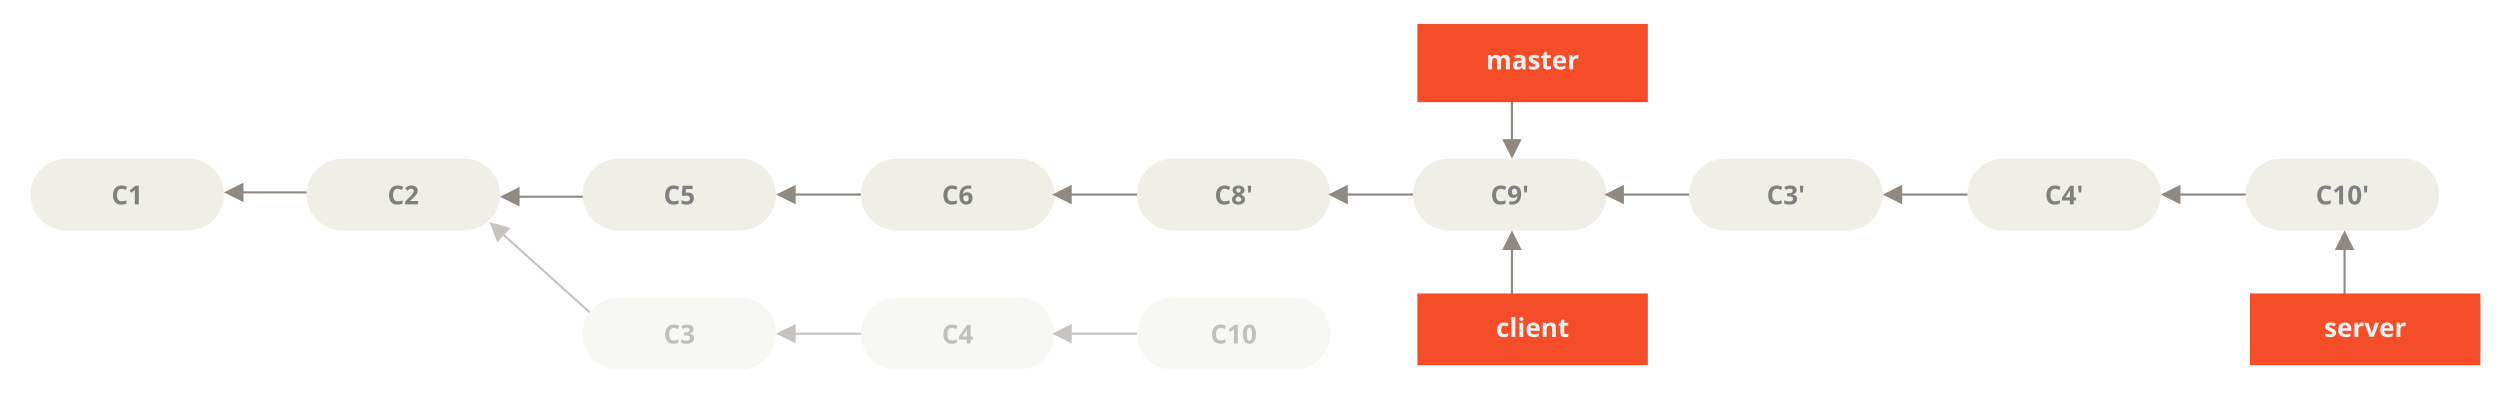
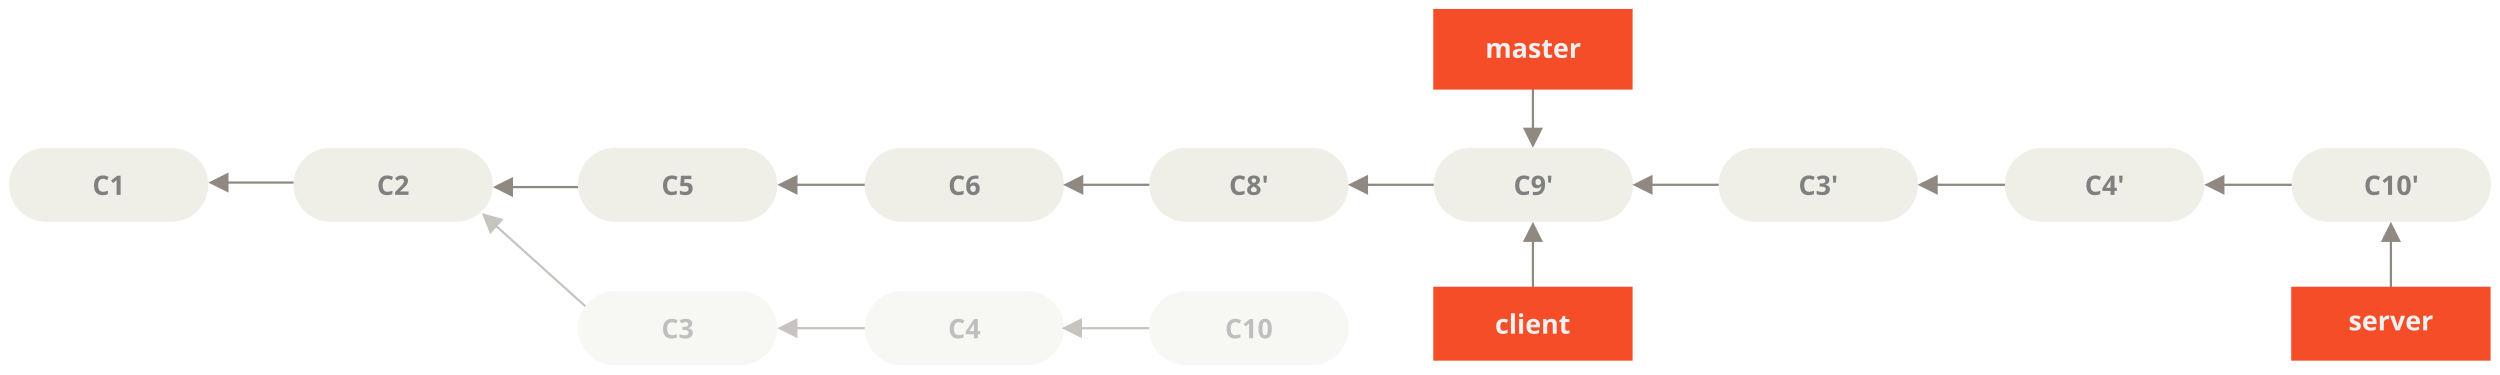
- <svg xmlns="http://www.w3.org/2000/svg" width="1150px" height="186px" viewBox="0 0 1150 186" version="1.1">
-   <g id="03---Interesting-Rebase-4" stroke="none" stroke-width="1" fill="none" fill-rule="evenodd">
-     <g id="brown" transform="translate(14, 73)">
-       <rect id="Rectangle-1" fill="#EFEFE7" fill-rule="evenodd" x="0" y="0" width="89" height="33" rx="16.5" />
-       <text stroke="none" font-family="Source Code Pro" font-size="12px" font-weight="700" fill="#979797" fill-opacity="1" text-anchor="middle" id="C6">
-         <tspan fill="#808080" x="44.5" y="21" fill-opacity="1">C1</tspan>
+ <svg xmlns="http://www.w3.org/2000/svg" id="svg4401" version="1.1" viewBox="0 0 1116 167">
+   <g id="g4653" transform="translate(-10,-7)">
+     <g id="brown" transform="translate(14,73)" style="fill-rule:evenodd;fill:none">
+       <rect id="Rectangle-1" width="89" height="33" rx="16.5" ry="16.5" style="fill-rule:evenodd;fill:#efefe7" />
+       <text id="C6" font-size="12px" font-weight="700" style="fill:#979797;font-family:'Source Code Pro';font-size:12px;font-weight:700;text-anchor:middle">
+         <tspan id="tspan4256" x="44.5" y="21" style="fill:gray">C1</tspan>
      </text>
    </g>
-     <g id="Line-+-brown-2" transform="translate(103, 73)">
-       <path id="Line" d="M9,15 L44,15 L44,16 L9,16 L9,20 L0,15.5 L9,11 L9,15 Z" fill="#8F8981" fill-rule="nonzero" />
-       <g id="brown" transform="translate(38, 0)">
-         <rect id="Rectangle-1" fill="#EFEFE7" fill-rule="evenodd" x="0" y="0" width="89" height="33" rx="16.5" />
-         <text stroke="none" font-family="Source Code Pro" font-size="12px" font-weight="700" fill="#979797" fill-opacity="1" text-anchor="middle" id="C6">
-           <tspan fill="#808080" x="44.5" y="21" fill-opacity="1">C2</tspan>
+     <g id="Line-+-brown-2" transform="translate(103,73)" style="fill-rule:evenodd;fill:none">
+       <path id="Line" d="m9 15h35v1h-35v4l-9-4.5 9-4.5z" style="fill-rule:nonzero;fill:#8f8981" />
+       <g id="g4267" transform="translate(38)">
+         <rect id="rect4261" width="89" height="33" rx="16.5" ry="16.5" style="fill-rule:evenodd;fill:#efefe7" />
+         <text id="text4265" font-size="12px" font-weight="700" style="fill:#979797;font-family:'Source Code Pro';font-size:12px;font-weight:700;text-anchor:middle">
+           <tspan id="tspan4263" x="44.5" y="21" style="fill:gray">C2</tspan>
        </text>
      </g>
    </g>
-     <g id="Line-2-+-brown-3" transform="translate(230, 73)">
-       <path id="Line-2" d="M9,17 L44,17 L44,18 L9,18 L9,22 L0,17.5 L9,13 L9,17 Z" fill="#8F8981" fill-rule="nonzero" />
-       <g id="brown" transform="translate(38, 0)">
-         <rect id="Rectangle-1" fill="#EFEFE7" fill-rule="evenodd" x="0" y="0" width="89" height="33" rx="16.5" />
-         <text stroke="none" font-family="Source Code Pro" font-size="12px" font-weight="700" fill="#979797" fill-opacity="1" text-anchor="middle" id="C6">
-           <tspan fill="#808080" x="44.5" y="21" fill-opacity="1">C5</tspan>
+     <g id="Line-2-+-brown-3" transform="translate(230,73)" style="fill-rule:evenodd;fill:none">
+       <path id="Line-2" d="m9 17h35v1h-35v4l-9-4.5 9-4.5z" style="fill-rule:nonzero;fill:#8f8981" />
+       <g id="g4277" transform="translate(38)">
+         <rect id="rect4271" width="89" height="33" rx="16.5" ry="16.5" style="fill-rule:evenodd;fill:#efefe7" />
+         <text id="text4275" font-size="12px" font-weight="700" style="fill:#979797;font-family:'Source Code Pro';font-size:12px;font-weight:700;text-anchor:middle">
+           <tspan id="tspan4273" x="44.5" y="21" style="fill:gray">C5</tspan>
        </text>
      </g>
    </g>
-     <g id="Line-7-+-ref-3" transform="translate(652, 11)">
-       <path id="Line-7" d="M43,53 L43,21 L44,21 L44,53 L48,53 L43.5,62 L39,53 L43,53 Z" fill="#8F8981" fill-rule="nonzero" />
-       <g id="ref">
-         <rect id="Rectangle-2" fill="#F44D27" fill-rule="evenodd" x="0" y="0" width="106" height="36" />
-         <text stroke="none" font-family="Source Code Pro" font-size="12px" font-weight="700" fill="#979797" fill-opacity="1" text-anchor="middle" id="master">
-           <tspan fill="#f0f0f0" x="53" y="20.909" fill-opacity="1">master</tspan>
+     <g id="g4514">
+       <path id="Line-7" transform="translate(650.8,11)" d="m43 53v-32h1v32h4l-4.5 9-4.5-9z" style="fill:#8f8981" />
+       <g id="g4507">
+         <rect id="Rectangle-2" transform="matrix(.83962 0 0 1 649.8 11)" width="106" height="36" style="fill-rule:evenodd;fill:#f44d27" />
+         <text id="master" transform="translate(641.4 11.907)" font-size="12px" font-weight="700" style="fill-rule:evenodd;fill:#979797;font-family:'Source Code Pro';font-size:12px;font-weight:700;text-anchor:middle">
+           <tspan id="tspan4282" x="53" y="20.909" style="fill:#f0f0f0">master</tspan>
        </text>
      </g>
    </g>
-     <g id="Line-6-+-brown-4" transform="translate(357, 73)">
-       <path id="Line-6" d="M9,16 L44,16 L44,17 L9,17 L9,21 L0,16.5 L9,12 L9,16 Z" fill="#8F8981" fill-rule="nonzero" />
-       <g id="brown" transform="translate(39, 0)">
-         <rect id="Rectangle-1" fill="#EFEFE7" fill-rule="evenodd" x="0" y="0" width="89" height="33" rx="16.5" />
-         <text stroke="none" font-family="Source Code Pro" font-size="12px" font-weight="700" fill="#979797" fill-opacity="1" text-anchor="middle" id="C6">
-           <tspan fill="#808080" x="44.5" y="21" fill-opacity="1">C6</tspan>
+     <g id="Line-6-+-brown-4" transform="translate(357,73)" style="fill-rule:evenodd;fill:none">
+       <path id="Line-6" d="m9 16h35v1h-35v4l-9-4.5 9-4.5z" style="fill-rule:nonzero;fill:#8f8981" />
+       <g id="g4294" transform="translate(39)">
+         <rect id="rect4288" width="89" height="33" rx="16.5" ry="16.5" style="fill-rule:evenodd;fill:#efefe7" />
+         <text id="text4292" font-size="12px" font-weight="700" style="fill:#979797;font-family:'Source Code Pro';font-size:12px;font-weight:700;text-anchor:middle">
+           <tspan id="tspan4290" x="44.5" y="21" style="fill:gray">C6</tspan>
        </text>
      </g>
    </g>
-     <g id="Line-6-+-brown-5" transform="translate(484, 73)">
-       <path id="Line-6" d="M9,16 L44,16 L44,17 L9,17 L9,21 L0,16.5 L9,12 L9,16 Z" fill="#8F8981" fill-rule="nonzero" />
-       <g id="brown" transform="translate(39, 0)">
-         <rect id="Rectangle-1" fill="#EFEFE7" fill-rule="evenodd" x="0" y="0" width="89" height="33" rx="16.5" />
-         <text stroke="none" font-family="Source Code Pro" font-size="12px" font-weight="700" fill="#979797" fill-opacity="1" text-anchor="middle" id="C6">
-           <tspan fill="#808080" x="44.5" y="21" fill-opacity="1">C8'</tspan>
+     <path id="path4297" transform="translate(484.6,73)" d="m9 16h35v1h-35v4l-9-4.5 9-4.5z" style="fill:#8f8981" />
+     <g id="g4305" transform="translate(523,73)" style="fill-rule:evenodd;fill:none">
+       <rect id="rect4299" width="89" height="33" rx="16.5" ry="16.5" style="fill-rule:evenodd;fill:#efefe7" />
+       <text id="text4303" font-size="12px" font-weight="700" style="fill:#979797;font-family:'Source Code Pro';font-size:12px;font-weight:700;text-anchor:middle">
+         <tspan id="tspan4301" x="44.5" y="21" style="fill:gray">C8'</tspan>
+       </text>
+     </g>
+     <path id="Line-12" transform="translate(.7)" d="m620 89h35v1h-35v4l-9-4.5 9-4.5z" style="fill:#8f8981" />
+     <g id="g4315" transform="translate(650,73)" style="fill-rule:evenodd;fill:none">
+       <rect id="rect4309" width="89" height="33" rx="16.5" ry="16.5" style="fill-rule:evenodd;fill:#efefe7" />
+       <text id="text4313" font-size="12px" font-weight="700" style="fill:#979797;font-family:'Source Code Pro';font-size:12px;font-weight:700;text-anchor:middle">
+         <tspan id="tspan4311" x="44.5" y="21" style="fill:gray">C9'</tspan>
+       </text>
+     </g>
+     <path id="path4317" transform="translate(738.7,73)" d="m9 16h35v1h-35v4l-9-4.5 9-4.5z" style="fill:#8f8981" />
+     <g id="g4325" transform="translate(777.2,73)" style="fill-rule:evenodd;fill:none">
+       <rect id="rect4319" width="89" height="33" rx="16.5" ry="16.5" style="fill-rule:evenodd;fill:#efefe7" />
+       <text id="text4323" font-size="12px" font-weight="700" style="fill:#979797;font-family:'Source Code Pro';font-size:12px;font-weight:700;text-anchor:middle">
+         <tspan id="tspan4321" x="44.5" y="21" style="fill:gray">C3'</tspan>
+       </text>
+     </g>
+     <g id="Line-6-+-brown-8" transform="translate(866,73)" style="fill-rule:evenodd;fill:none">
+       <path id="path4328" d="m9 16h35v1h-35v4l-9-4.5 9-4.5z" style="fill-rule:nonzero;fill:#8f8981" />
+       <g id="g4336" transform="translate(39)">
+         <rect id="rect4330" width="89" height="33" rx="16.5" ry="16.5" style="fill-rule:evenodd;fill:#efefe7" />
+         <text id="text4334" font-size="12px" font-weight="700" style="fill:#979797;font-family:'Source Code Pro';font-size:12px;font-weight:700;text-anchor:middle">
+           <tspan id="tspan4332" x="44.5" y="21" style="fill:gray">C4'</tspan>
        </text>
      </g>
    </g>
-     <path id="Line-12" d="M620,89 L655,89 L655,90 L620,90 L620,94 L611,89.5 L620,85 L620,89 Z" fill="#8F8981" fill-rule="nonzero" />
-     <g id="brown" transform="translate(650, 73)">
-       <rect id="Rectangle-1" fill="#EFEFE7" fill-rule="evenodd" x="0" y="0" width="89" height="33" rx="16.5" />
-       <text stroke="none" font-family="Source Code Pro" font-size="12px" font-weight="700" fill="#979797" fill-opacity="1" text-anchor="middle" id="C6">
-         <tspan fill="#808080" x="44.5" y="21" fill-opacity="1">C9'</tspan>
+     <path id="path4339" d="m1003 89h35v1h-35v4l-9-4.5 9-4.5z" style="fill:#8f8981" />
+     <g id="g4347" transform="translate(1033,73)" style="fill-rule:evenodd;fill:none">
+       <rect id="rect4341" width="89" height="33" rx="16.5" ry="16.5" style="fill-rule:evenodd;fill:#efefe7" />
+       <text id="text4345" font-size="12px" font-weight="700" style="fill:#979797;font-family:'Source Code Pro';font-size:12px;font-weight:700;text-anchor:middle">
+         <tspan id="tspan4343" x="44.5" y="21" style="fill:gray">C10'</tspan>
      </text>
    </g>
-     <g id="Line-6-+-brown-7" transform="translate(738, 73)">
-       <path id="Line-6" d="M9,16 L44,16 L44,17 L9,17 L9,21 L0,16.5 L9,12 L9,16 Z" fill="#8F8981" fill-rule="nonzero" />
-       <g id="brown" transform="translate(39, 0)">
-         <rect id="Rectangle-1" fill="#EFEFE7" fill-rule="evenodd" x="0" y="0" width="89" height="33" rx="16.5" />
-         <text stroke="none" font-family="Source Code Pro" font-size="12px" font-weight="700" fill="#979797" fill-opacity="1" text-anchor="middle" id="C6">
-           <tspan fill="#808080" x="44.5" y="21" fill-opacity="1">C3'</tspan>
+     <g id="Group" transform="translate(225,102)" style="fill-rule:evenodd;fill:none;opacity:.5">
+       <path id="Line-8" d="m7.152 5.815 44.054 39.648-.669.743-44.054-39.648-2.676 2.973-3.679-9.366 9.7 2.676z" style="fill-rule:nonzero;fill:#8f8981" />
+       <g id="g4356" transform="translate(43,35)">
+         <rect id="rect4350" width="89" height="33" rx="16.5" ry="16.5" style="fill-rule:evenodd;fill:#efefe7" />
+         <text id="text4354" font-size="12px" font-weight="700" style="fill:#979797;font-family:'Source Code Pro';font-size:12px;font-weight:700;text-anchor:middle">
+           <tspan id="tspan4352" x="44.5" y="21" style="fill:gray">C3</tspan>
+         </text>
+       </g>
+       <g id="Line-6-+-brown-6" transform="translate(132,35)">
+         <path id="path4358" d="m9 16h35v1h-35v4l-9-4.5 9-4.5z" style="fill-rule:nonzero;fill:#8f8981" />
+         <g id="g4366" transform="translate(39)">
+           <rect id="rect4360" width="89" height="33" rx="16.5" ry="16.5" style="fill-rule:evenodd;fill:#efefe7" />
+           <text id="text4364" font-size="12px" font-weight="700" style="fill:#979797;font-family:'Source Code Pro';font-size:12px;font-weight:700;text-anchor:middle">
+             <tspan id="tspan4362" x="44.5" y="21" style="fill:gray">C4</tspan>
+           </text>
+         </g>
+       </g>
+       <path id="Line-11" d="m268 51h35v1h-35v4l-9-4.5 9-4.5z" style="fill-rule:nonzero;fill:#8f8981" />
+       <g id="g4376" transform="translate(298,35)">
+         <rect id="rect4370" width="89" height="33" rx="16.5" ry="16.5" style="fill-rule:evenodd;fill:#efefe7" />
+         <text id="text4374" font-size="12px" font-weight="700" style="fill:#979797;font-family:'Source Code Pro';font-size:12px;font-weight:700;text-anchor:middle">
+           <tspan id="tspan4372" x="44.5" y="21" style="fill:gray">C10</tspan>
        </text>
      </g>
    </g>
-     <g id="Line-6-+-brown-8" transform="translate(866, 73)">
-       <path id="Line-6" d="M9,16 L44,16 L44,17 L9,17 L9,21 L0,16.5 L9,12 L9,16 Z" fill="#8F8981" fill-rule="nonzero" />
-       <g id="brown" transform="translate(39, 0)">
-         <rect id="Rectangle-1" fill="#EFEFE7" fill-rule="evenodd" x="0" y="0" width="89" height="33" rx="16.5" />
-         <text stroke="none" font-family="Source Code Pro" font-size="12px" font-weight="700" fill="#979797" fill-opacity="1" text-anchor="middle" id="C6">
-           <tspan fill="#808080" x="44.5" y="21" fill-opacity="1">C4'</tspan>
+     <g id="g4568">
+       <path id="Line-4" transform="translate(1033.8,106)" d="m44 9v35h-1v-35h-4l4.5-9 4.5 9z" style="fill:#8f8981" />
+       <g id="g4561">
+         <rect id="rect4380" transform="matrix(.83962 0 0 1 1032.8 135)" width="106" height="33" style="fill-rule:evenodd;fill:#f44d27" />
+         <text id="text4384" transform="translate(1024.3 134.48)" font-size="12px" font-weight="700" style="fill-rule:evenodd;fill:#979797;font-family:'Source Code Pro';font-size:12px;font-weight:700;text-anchor:middle">
+           <tspan id="tspan4382" x="53" y="20" style="fill:#f0f0f0">server</tspan>
        </text>
      </g>
    </g>
-     <path id="Line-6" d="M1003,89 L1038,89 L1038,90 L1003,90 L1003,94 L994,89.5 L1003,85 L1003,89 Z" fill="#8F8981" fill-rule="nonzero" />
-     <g id="brown" transform="translate(1033, 73)">
-       <rect id="Rectangle-1" fill="#EFEFE7" fill-rule="evenodd" x="0" y="0" width="89" height="33" rx="16.5" />
-       <text stroke="none" font-family="Source Code Pro" font-size="12px" font-weight="700" fill="#979797" fill-opacity="1" text-anchor="middle" id="C6">
-         <tspan fill="#808080" x="44.5" y="21" fill-opacity="1">C10'</tspan>
-       </text>
-     </g>
-     <g id="Group" opacity="0.5" transform="translate(225, 102)">
-       <path id="Line-8" d="M7.152,5.815 L51.206,45.463 L50.537,46.206 L6.484,6.558 L3.808,9.531 L0.128,0.166 L9.828,2.841 L7.152,5.815 Z" fill="#8F8981" fill-rule="nonzero" />
-       <g id="brown" transform="translate(43, 35)">
-         <rect id="Rectangle-1" fill="#EFEFE7" fill-rule="evenodd" x="0" y="0" width="89" height="33" rx="16.5" />
-         <text stroke="none" font-family="Source Code Pro" font-size="12px" font-weight="700" fill="#979797" fill-opacity="1" text-anchor="middle" id="C6">
-           <tspan fill="#808080" x="44.5" y="21" fill-opacity="1">C3</tspan>
-         </text>
-       </g>
-       <g id="Line-6-+-brown-6" transform="translate(132, 35)">
-         <path id="Line-6" d="M9,16 L44,16 L44,17 L9,17 L9,21 L0,16.5 L9,12 L9,16 Z" fill="#8F8981" fill-rule="nonzero" />
-         <g id="brown" transform="translate(39, 0)">
-           <rect id="Rectangle-1" fill="#EFEFE7" fill-rule="evenodd" x="0" y="0" width="89" height="33" rx="16.5" />
-           <text stroke="none" font-family="Source Code Pro" font-size="12px" font-weight="700" fill="#979797" fill-opacity="1" text-anchor="middle" id="C6">
-             <tspan fill="#808080" x="44.5" y="21" fill-opacity="1">C4</tspan>
-           </text>
-         </g>
-       </g>
-       <path id="Line-11" d="M268,51 L303,51 L303,52 L268,52 L268,56 L259,51.5 L268,47 L268,51 Z" fill="#8F8981" fill-rule="nonzero" />
-       <g id="brown" transform="translate(298, 35)">
-         <rect id="Rectangle-1" fill="#EFEFE7" fill-rule="evenodd" x="0" y="0" width="89" height="33" rx="16.5" />
-         <text stroke="none" font-family="Source Code Pro" font-size="12px" font-weight="700" fill="#979797" fill-opacity="1" text-anchor="middle" id="C6">
-           <tspan fill="#808080" x="44.5" y="21" fill-opacity="1">C10</tspan>
-         </text>
-       </g>
-     </g>
-     <g id="Line-4-+-ref-2" transform="translate(1035, 106)">
-       <path id="Line-4" d="M44,9 L44,44 L43,44 L43,9 L39,9 L43.5,0 L48,9 L44,9 Z" fill="#8F8981" fill-rule="nonzero" />
-       <g id="ref" transform="translate(0, 29)">
-         <rect id="Rectangle-2" fill="#F44D27" fill-rule="evenodd" x="0" y="0" width="106" height="33" />
-         <text stroke="none" font-family="Source Code Pro" font-size="12px" font-weight="700" fill="#979797" fill-opacity="1" text-anchor="middle" id="master">
-           <tspan fill="#f0f0f0" x="53" y="20" fill-opacity="1">server</tspan>
-         </text>
-       </g>
-     </g>
-     <g id="Line-4-+-ref-3" transform="translate(652, 106)">
-       <path id="Line-4" d="M44,9 L44,44 L43,44 L43,9 L39,9 L43.5,0 L48,9 L44,9 Z" fill="#8F8981" fill-rule="nonzero" />
-       <g id="ref" transform="translate(0, 29)">
-         <rect id="Rectangle-2" fill="#F44D27" fill-rule="evenodd" x="0" y="0" width="106" height="33" />
-         <text stroke="none" font-family="Source Code Pro" font-size="12px" font-weight="700" fill="#979797" fill-opacity="1" text-anchor="middle" id="master">
-           <tspan fill="#f0f0f0" x="53" y="20" fill-opacity="1">client</tspan>
+     <g id="g4539">
+       <path id="path4389" transform="translate(650.8,106)" d="m44 9v35h-1v-35h-4l4.5-9 4.5 9z" style="fill:#8f8981" />
+       <g id="g4532">
+         <rect id="rect4391" transform="matrix(.83962 0 0 1 649.8 135)" width="106" height="33" style="fill-rule:evenodd;fill:#f44d27" />
+         <text id="text4395" transform="translate(641.2 135.96)" font-size="12px" font-weight="700" style="fill-rule:evenodd;fill:#979797;font-family:'Source Code Pro';font-size:12px;font-weight:700;text-anchor:middle">
+           <tspan id="tspan4393" x="53" y="20" style="fill:#f0f0f0">client</tspan>
        </text>
      </g>
    </g>
  </g>
</svg>
